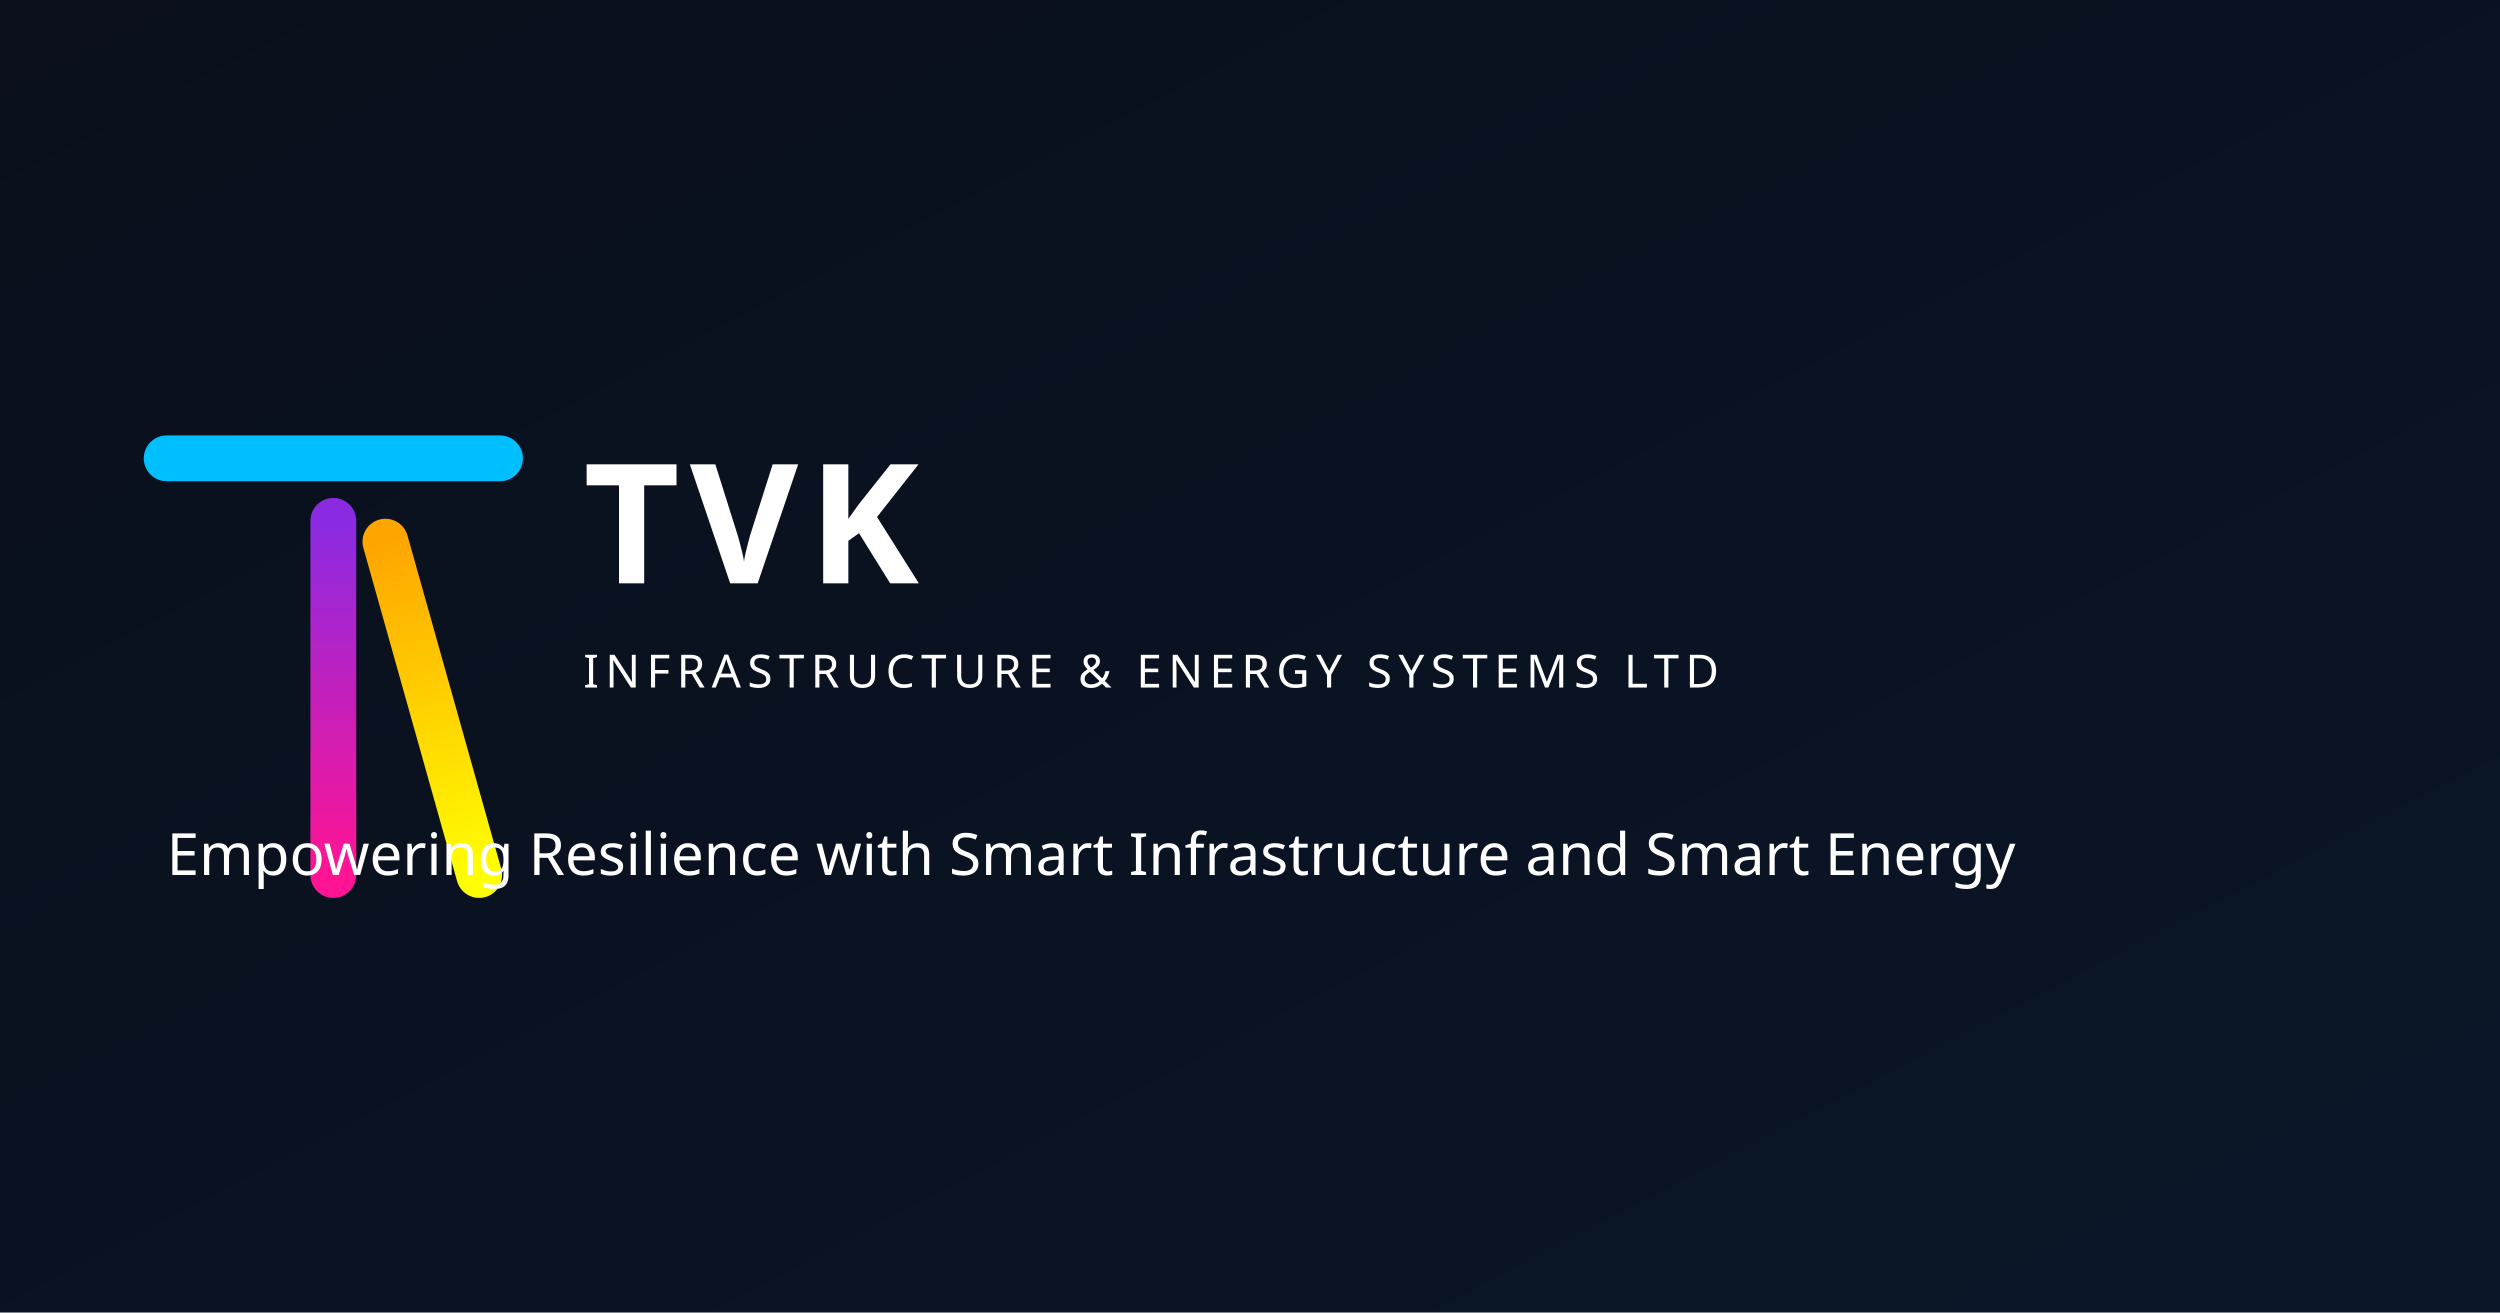
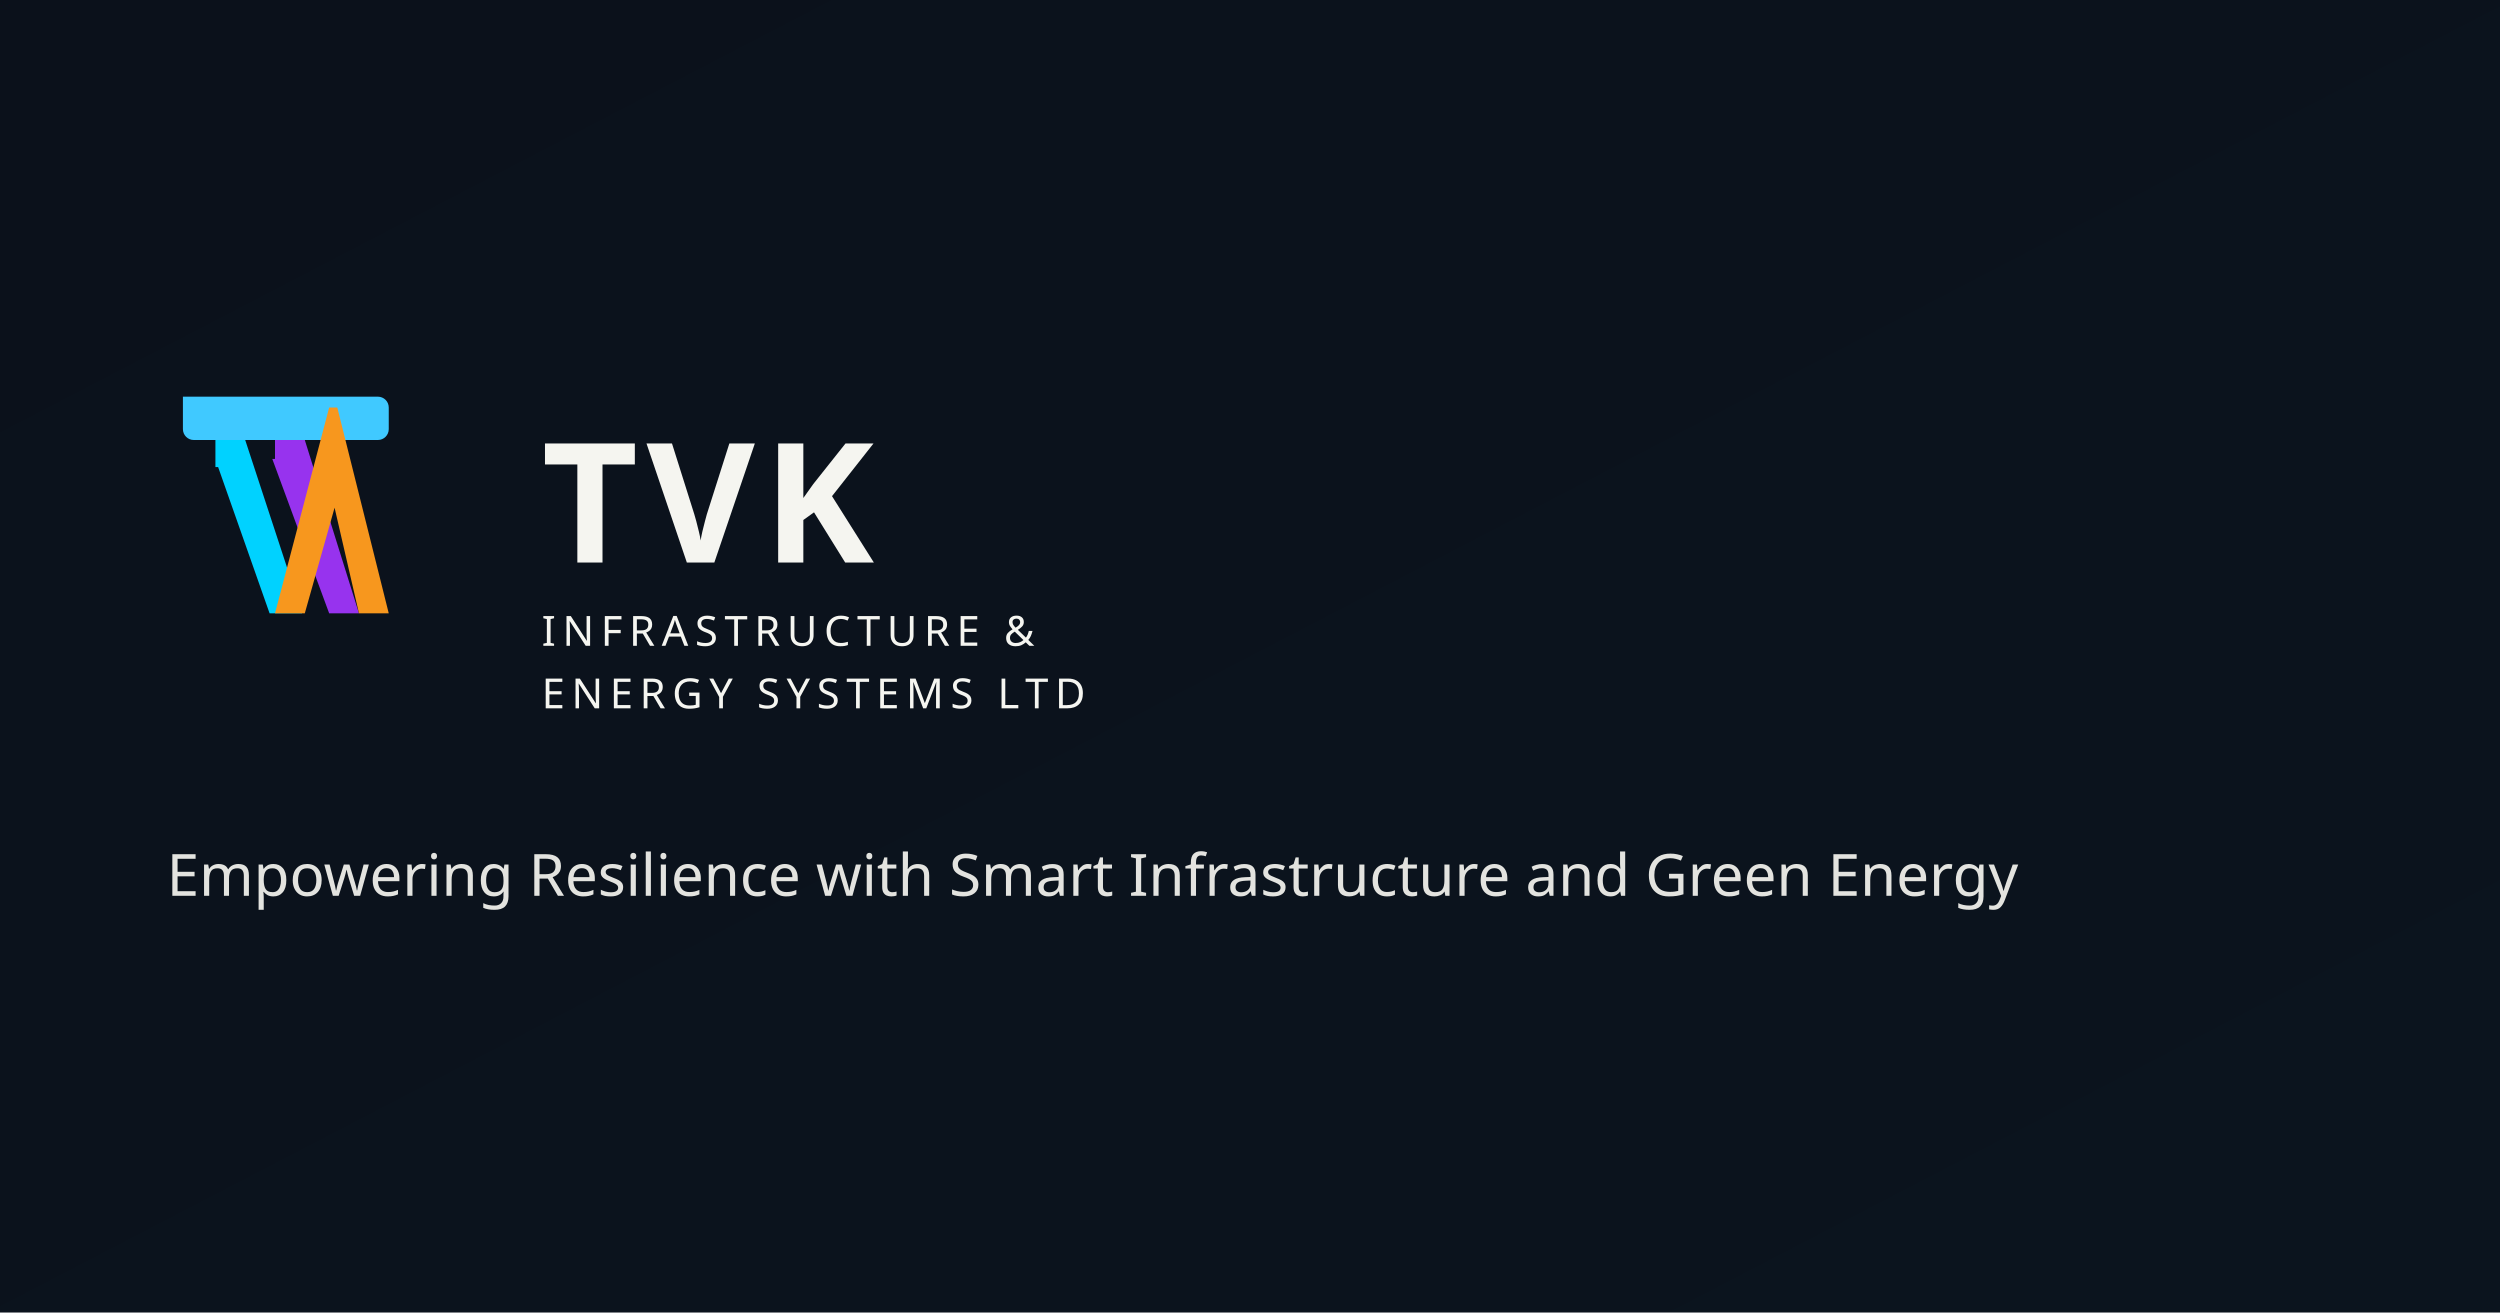
<svg xmlns="http://www.w3.org/2000/svg" width="1200" height="630" viewBox="0 0 1200 630" role="img" aria-label="TVK Infrastructure and Energy Systems">
  <defs>
    <linearGradient id="bg" x1="0%" y1="0%" x2="100%" y2="100%">
-       <stop offset="0%" style="stop-color:#0A0F1B" />
-       <stop offset="100%" style="stop-color:#0a1628" />
+       <stop offset="0%" style="stop-color:#0b111b" />
+       <stop offset="100%" style="stop-color:#0b141e" />
    </linearGradient>
-     <linearGradient id="gCyan" x1="80" y1="220" x2="240" y2="220" gradientUnits="userSpaceOnUse">
-       <stop offset="0%" stop-color="#00BFFF" />
-       <stop offset="100%" stop-color="#00BFFF" />
+     <linearGradient id="gCyan" x1="80" y1="210" x2="220" y2="210" gradientUnits="userSpaceOnUse">
+       <stop offset="0%" stop-color="#40C9FF" />
+       <stop offset="100%" stop-color="#00d2ff" />
    </linearGradient>
-     <linearGradient id="gStem" x1="160" y1="250" x2="160" y2="420" gradientUnits="userSpaceOnUse">
-       <stop offset="0%" stop-color="#8A2BE2" />
-       <stop offset="100%" stop-color="#FF1493" />
+     <linearGradient id="gViolet" x1="110" y1="240" x2="150" y2="420" gradientUnits="userSpaceOnUse">
+       <stop offset="0%" stop-color="#00d2ff" />
+       <stop offset="45%" stop-color="#9d50bb" />
+       <stop offset="100%" stop-color="#DA22FF" />
    </linearGradient>
-     <linearGradient id="gWarm" x1="185" y1="260" x2="230" y2="420" gradientUnits="userSpaceOnUse">
-       <stop offset="0%" stop-color="#FFA500" />
-       <stop offset="100%" stop-color="#FFFF00" />
+     <linearGradient id="gMagenta" x1="140" y1="250" x2="180" y2="420" gradientUnits="userSpaceOnUse">
+       <stop offset="0%" stop-color="#9733EE" />
+       <stop offset="100%" stop-color="#ff007f" />
+     </linearGradient>
+     <linearGradient id="gWarm" x1="170" y1="220" x2="220" y2="420" gradientUnits="userSpaceOnUse">
+       <stop offset="0%" stop-color="#F7971E" />
+       <stop offset="100%" stop-color="#FFD200" />
    </linearGradient>
  </defs>
  <rect width="1200" height="630" fill="url(#bg)" />
-   <g stroke-linecap="round" stroke-linejoin="round">
-     <line x1="80" y1="220" x2="240" y2="220" stroke="url(#gCyan)" stroke-width="22" />
-     <line x1="160" y1="250" x2="160" y2="420" stroke="url(#gStem)" stroke-width="22" />
-     <line x1="185" y1="260" x2="230" y2="420" stroke="url(#gWarm)" stroke-width="22" />
+   <g transform="translate(80, 180) scale(2.6)">
+     <path fill="url(#gCyan)" d="M3 4h36c1.1 0 2 .9 2 2v4c0 1.1-.9 2-2 2H25v5h-4V12H5c-1.1 0-2-.9-2-2V4z" />
+     <path fill="url(#gViolet)" d="M9 12h5.5l10.5 32H19L9.5 17H9v-5z" />
+     <path fill="url(#gMagenta)" d="M19.5 15.5L30 44h5.5L25.5 12H20v3.5z" />
+     <path fill="url(#gWarm)" d="M25 6h6.5l9.5 38h-5.5l-4.5-19.5-5.5 19.5H20l10-38z" />
  </g>
-   <text x="280" y="280" fill="#ffffff" font-family="'IBM Plex Sans', system-ui, sans-serif" font-size="80" font-weight="700" letter-spacing="0.06em">TVK</text>
-   <text x="280" y="330" fill="#ffffff" font-family="'IBM Plex Sans', system-ui, sans-serif" font-size="22" font-weight="500" letter-spacing="0.14em">INFRASTRUCTURE &amp; ENERGY SYSTEMS LTD</text>
-   <text x="80" y="420" fill="#ffffff" font-family="'Source Sans 3', system-ui, sans-serif" font-size="28">Empowering Resilience with Smart Infrastructure and Smart Energy</text>
+   <text x="260" y="270" fill="#f5f5f0" font-family="'IBM Plex Sans', system-ui, sans-serif" font-size="80" font-weight="700" letter-spacing="0.05em">TVK</text>
+   <text x="260" y="310" fill="#f5f5f0" font-family="'IBM Plex Sans', system-ui, sans-serif" font-size="20" font-weight="500" letter-spacing="0.16em">INFRASTRUCTURE &amp;</text>
+   <text x="260" y="340" fill="#f5f5f0" font-family="'IBM Plex Sans', system-ui, sans-serif" font-size="20" font-weight="500" letter-spacing="0.16em">ENERGY SYSTEMS LTD</text>
+   <text x="80" y="430" fill="#f5f5f0" fill-opacity="0.92" font-family="'Source Sans 3', system-ui, sans-serif" font-size="28">Empowering Resilience with Smart Infrastructure and Green Energy</text>
</svg>
